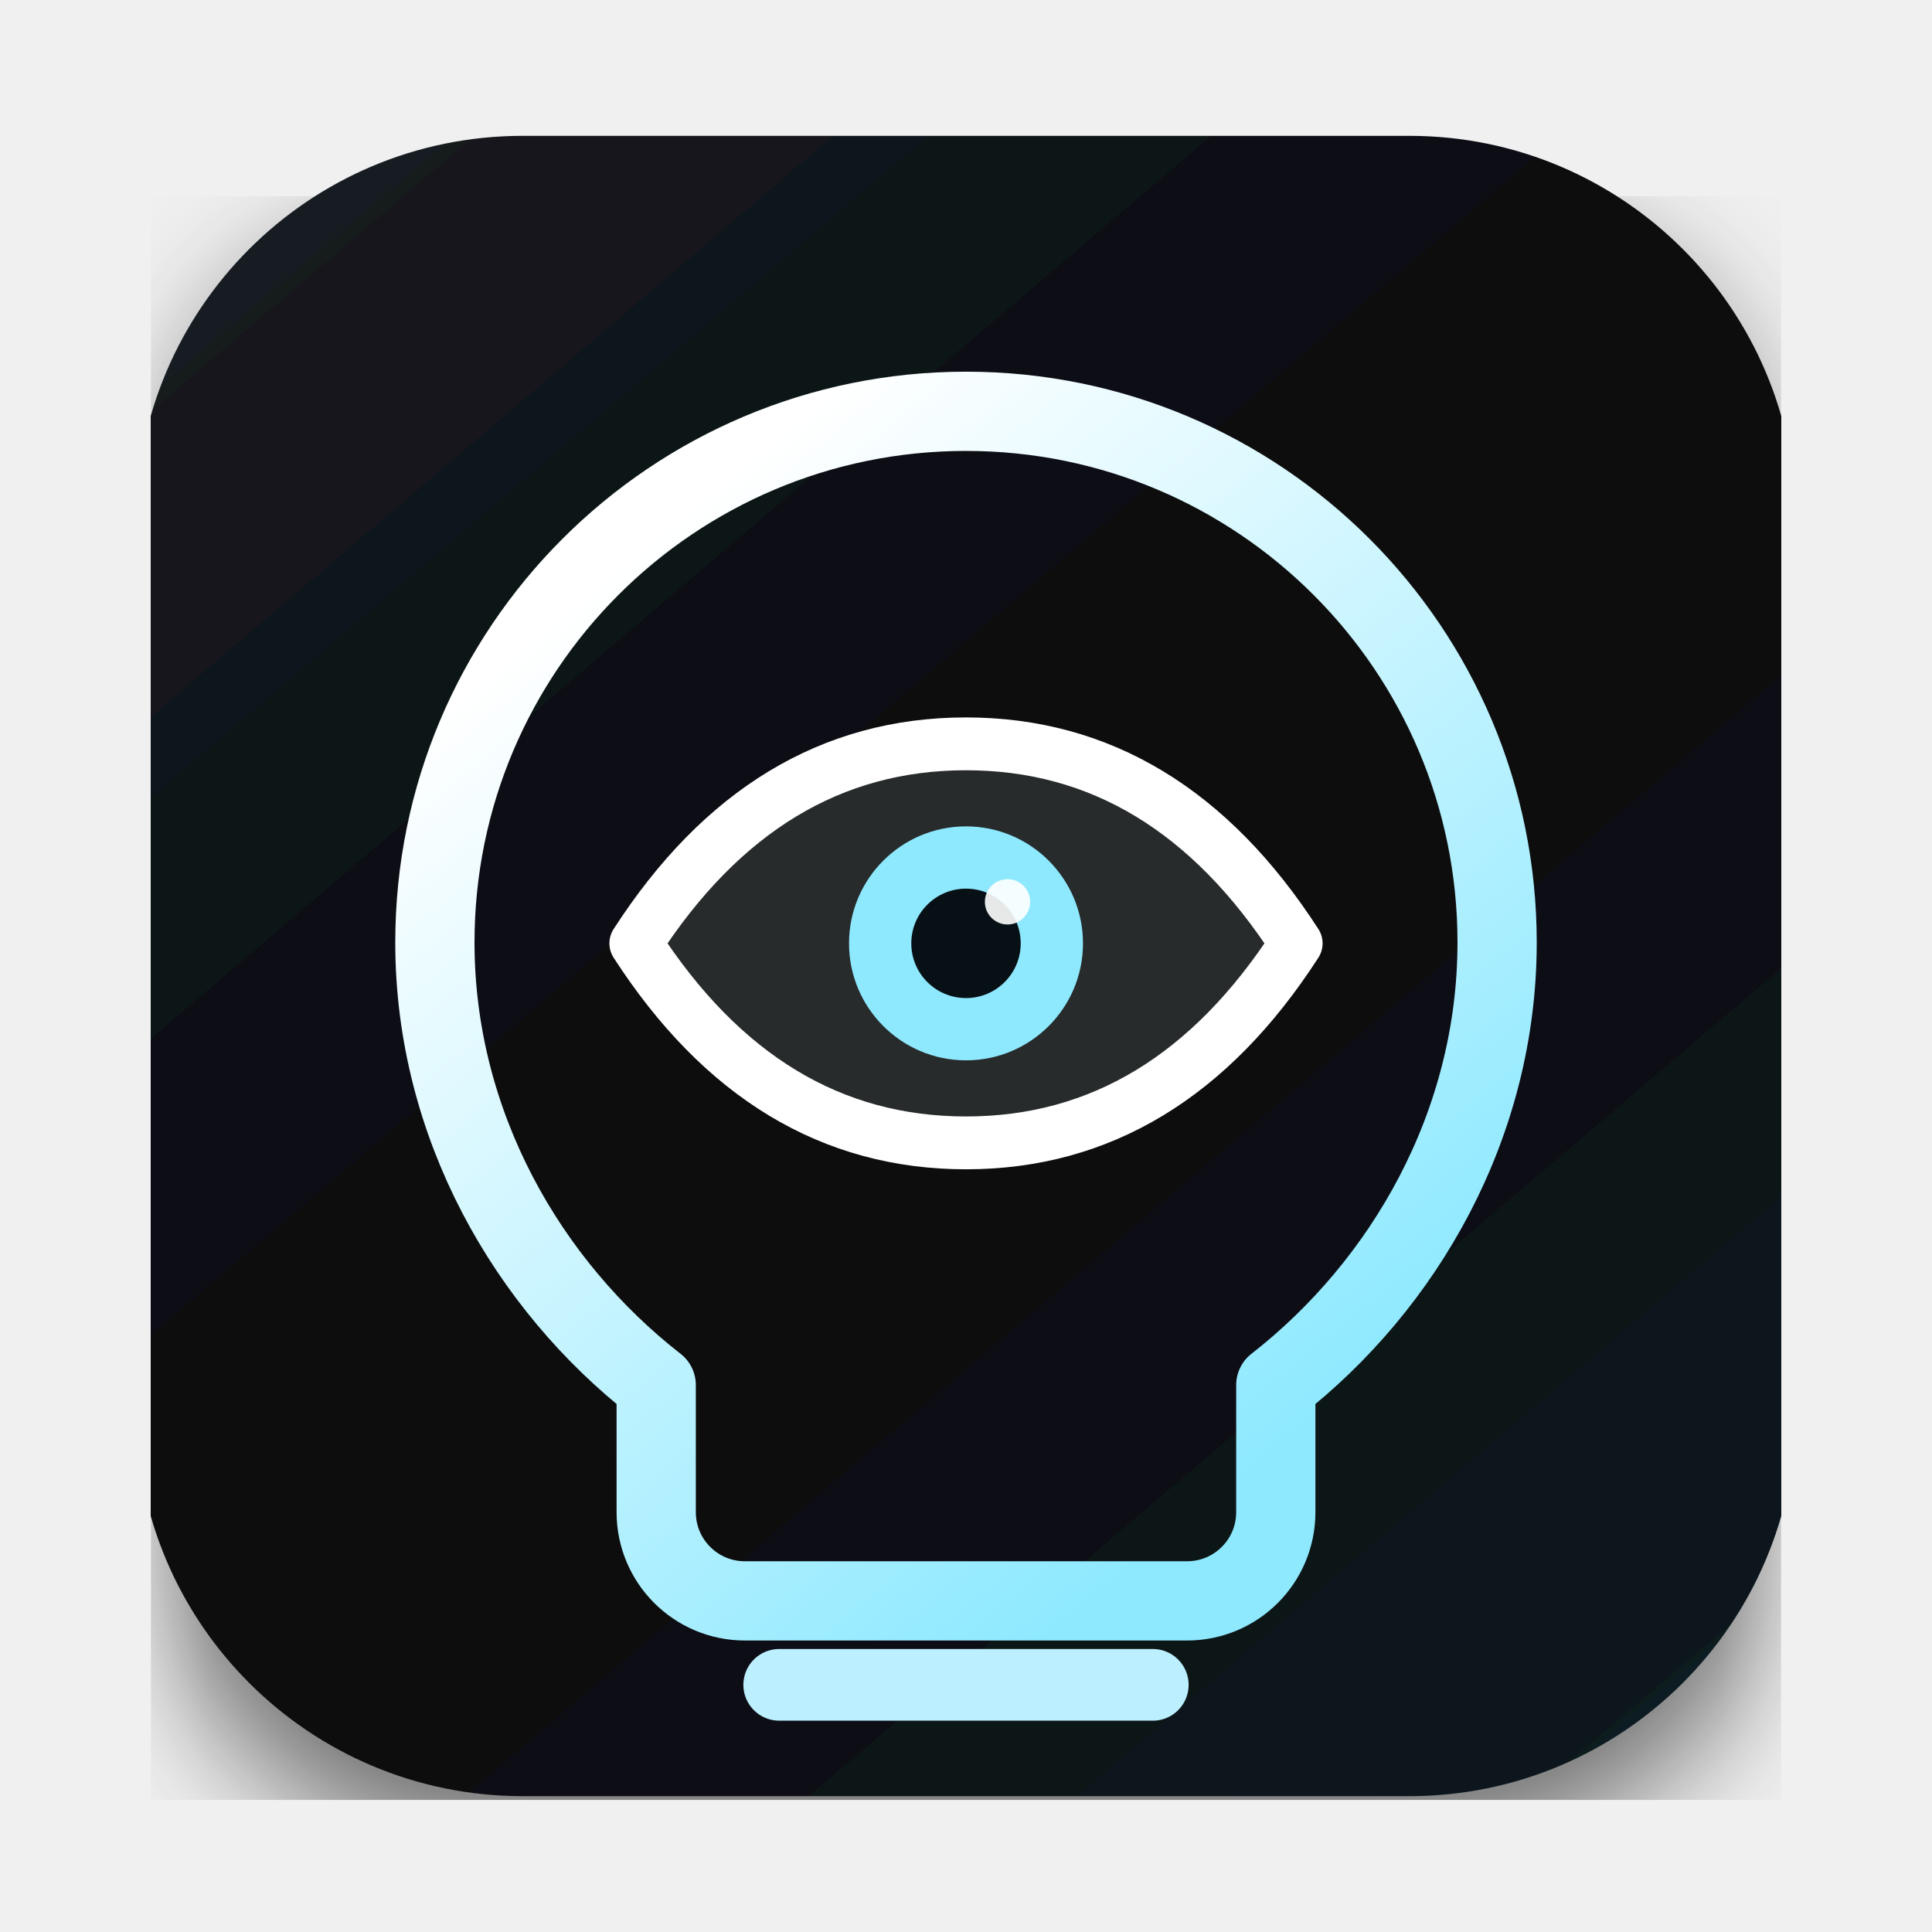
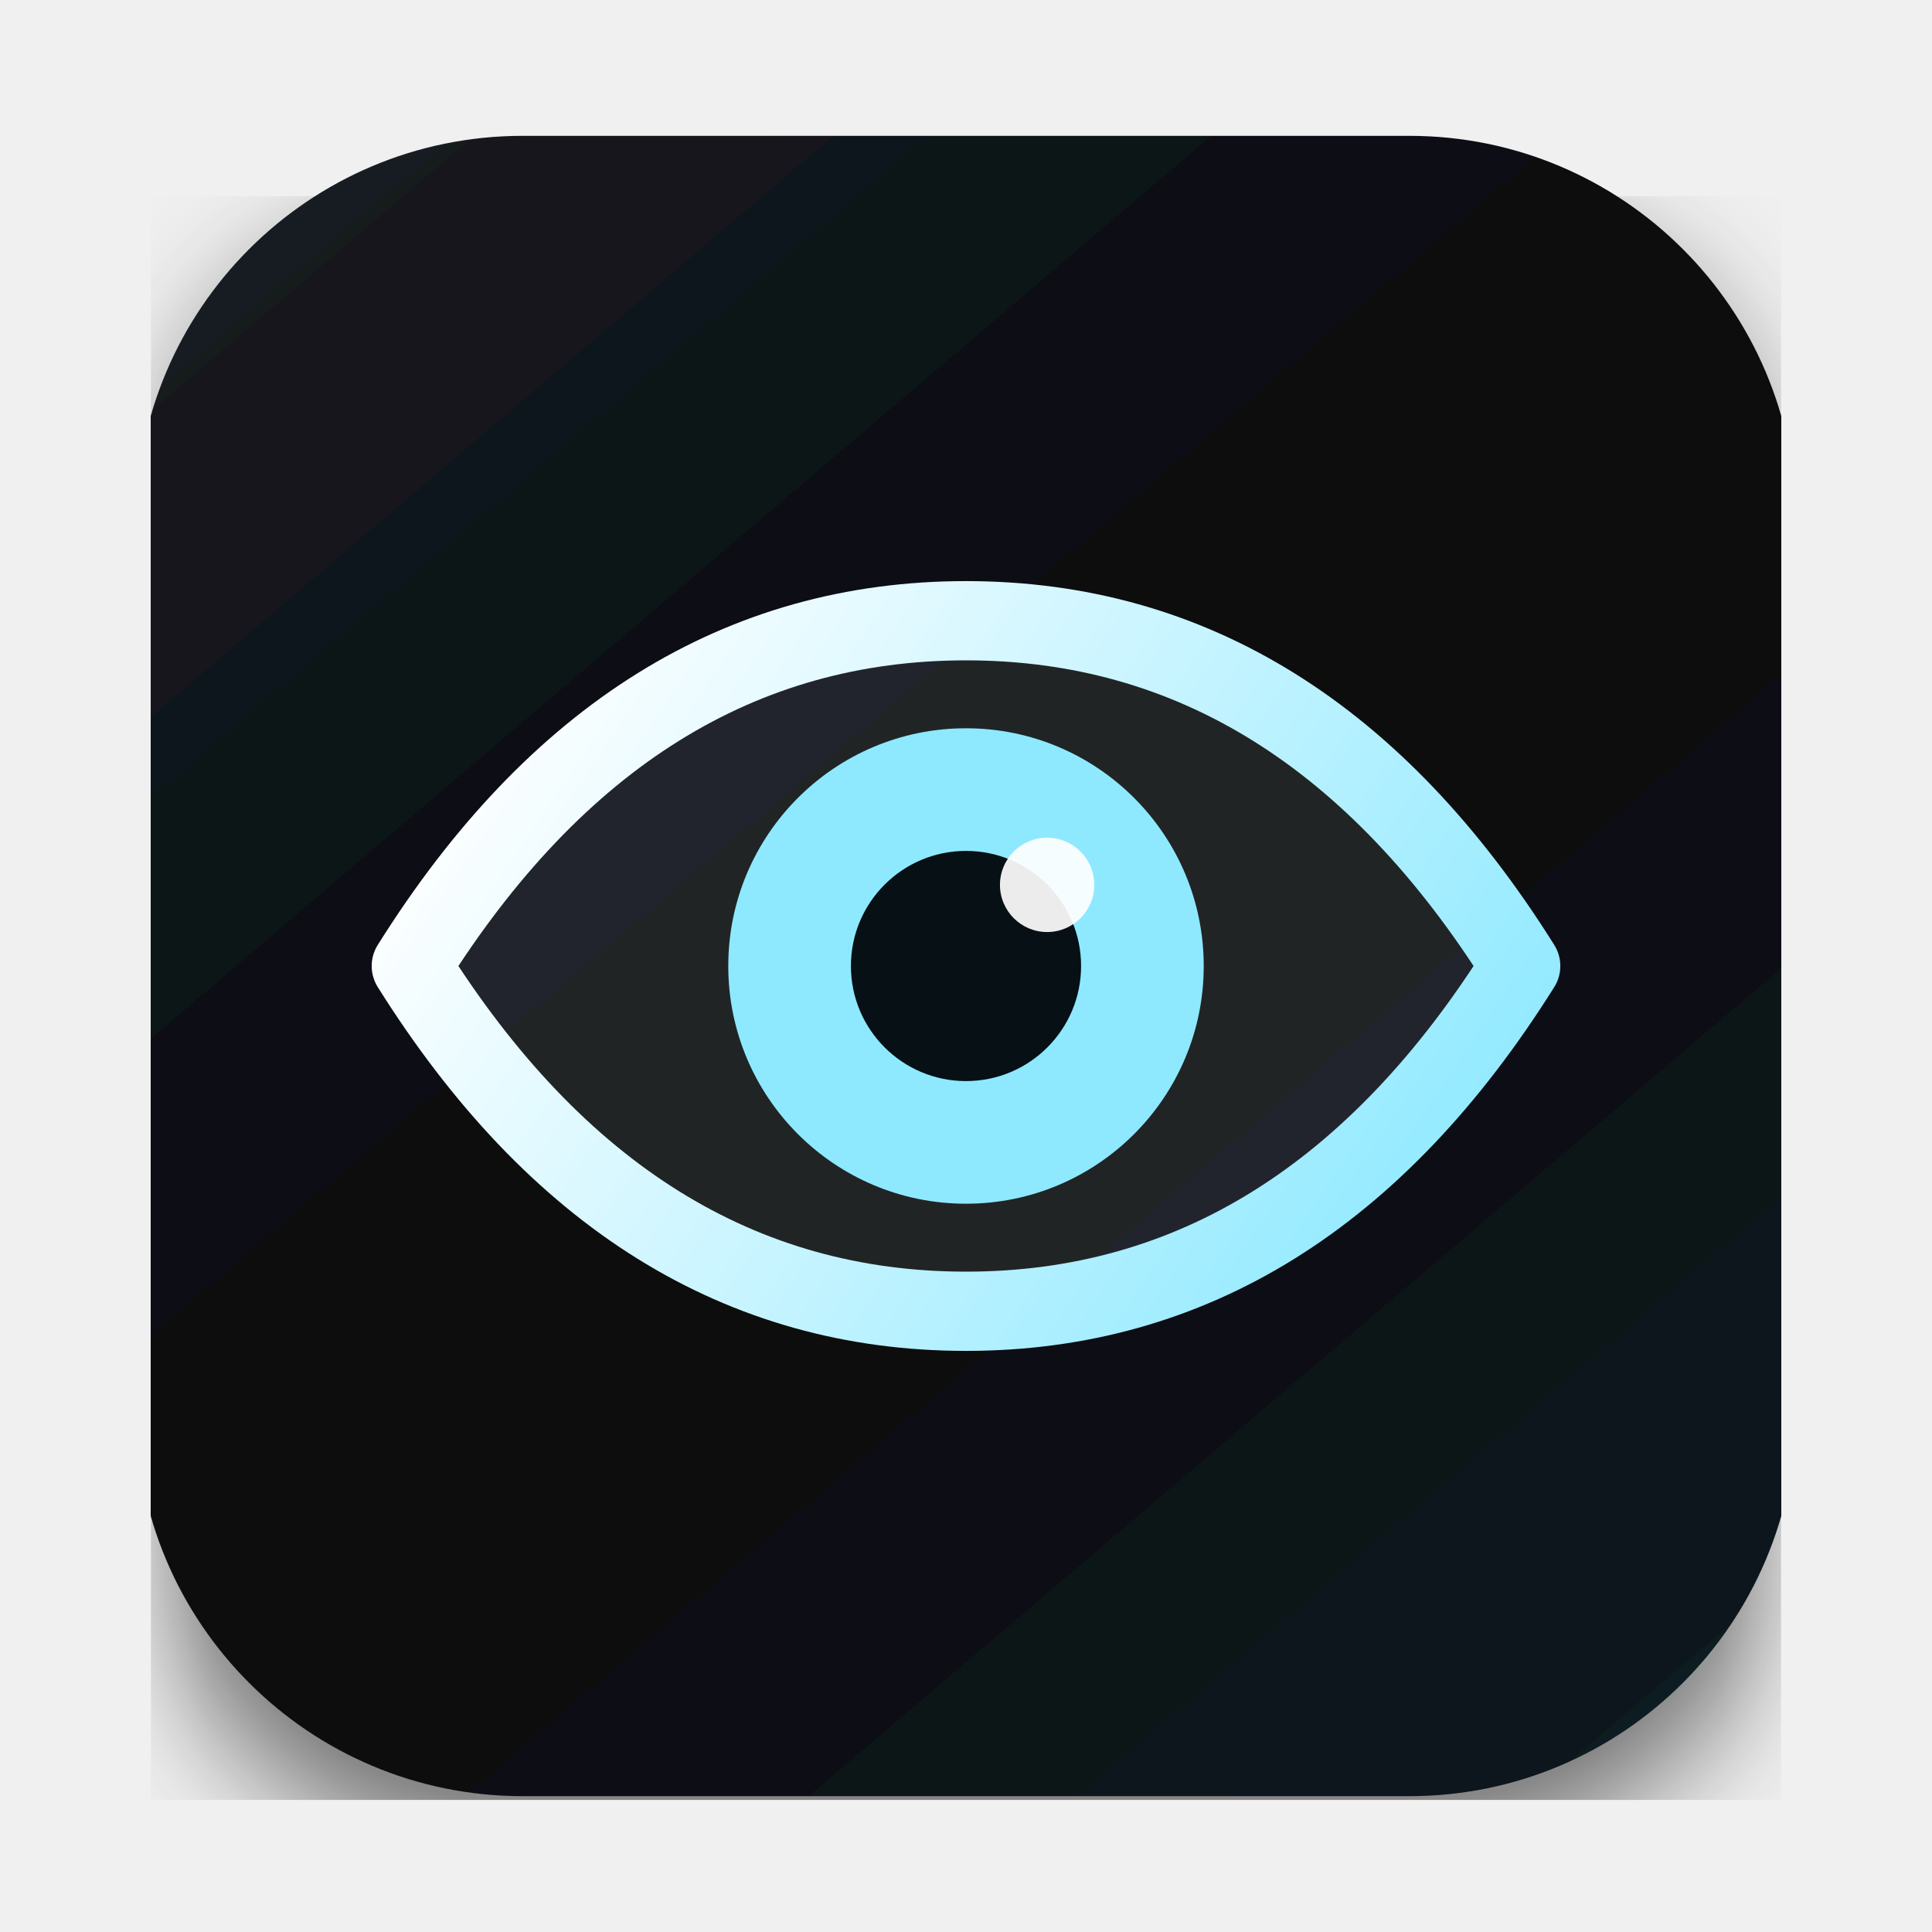
<svg xmlns="http://www.w3.org/2000/svg" width="1024" height="1024" viewBox="0 0 1024 1024" fill="none">
  <defs>
    <linearGradient id="bg" x1="150" y1="96" x2="860" y2="930" gradientUnits="userSpaceOnUse">
      <stop stop-color="#161B21" />
      <stop offset="0.52" stop-color="#07090C" />
      <stop offset="1" stop-color="#101A20" />
    </linearGradient>
-     <linearGradient id="glow" x1="340" y1="290" x2="710" y2="740" gradientUnits="userSpaceOnUse">
+     <linearGradient id="glow" x1="270" y1="350" x2="760" y2="680" gradientUnits="userSpaceOnUse">
      <stop stop-color="#FFFFFF" />
      <stop offset="1" stop-color="#8EE9FF" />
    </linearGradient>
    <filter id="shadow" x="80" y="70" width="864" height="884" filterUnits="userSpaceOnUse">
      <feDropShadow dx="0" dy="34" stdDeviation="34" flood-color="#000000" flood-opacity="0.55" />
    </filter>
  </defs>
  <rect x="72" y="72" width="880" height="880" rx="205" fill="url(#bg)" filter="url(#shadow)" />
-   <path d="M512 218C356.536 218 230.5 344.036 230.5 499.5C230.5 596.15 279.77 681.08 347.8 734.1V801.5C347.8 827.457 368.843 848.5 394.8 848.5H629.2C655.157 848.5 676.2 827.457 676.2 801.5V734.1C744.23 681.08 793.5 596.15 793.5 499.5C793.5 344.036 667.464 218 512 218Z" stroke="url(#glow)" stroke-width="42" stroke-linecap="round" stroke-linejoin="round" />
-   <path d="M413 893H611" stroke="#BCEFFF" stroke-width="38" stroke-linecap="round" />
-   <path d="M337 500C382.5 429.5 440.833 394.25 512 394.25C583.167 394.25 641.5 429.5 687 500C641.5 570.5 583.167 605.75 512 605.75C440.833 605.75 382.5 570.5 337 500Z" fill="#D9F8FF" fill-opacity="0.13" stroke="#FFFFFF" stroke-width="28" stroke-linejoin="round" />
-   <circle cx="512" cy="500" r="62" fill="#8EE9FF" />
-   <circle cx="512" cy="500" r="29" fill="#071015" />
-   <circle cx="534" cy="478" r="12" fill="white" fill-opacity="0.9" />
+   <path d="M218 512C294.5 390 392.5 329 512 329C631.5 329 729.5 390 806 512C729.5 634 631.5 695 512 695C392.5 695 294.5 634 218 512Z" fill="#D9F8FF" fill-opacity="0.10" stroke="url(#glow)" stroke-width="42" stroke-linecap="round" stroke-linejoin="round" />
+   <circle cx="512" cy="512" r="126" fill="#8EE9FF" />
+   <circle cx="512" cy="512" r="61" fill="#071015" />
+   <circle cx="555" cy="469" r="25" fill="white" fill-opacity="0.92" />
</svg>
